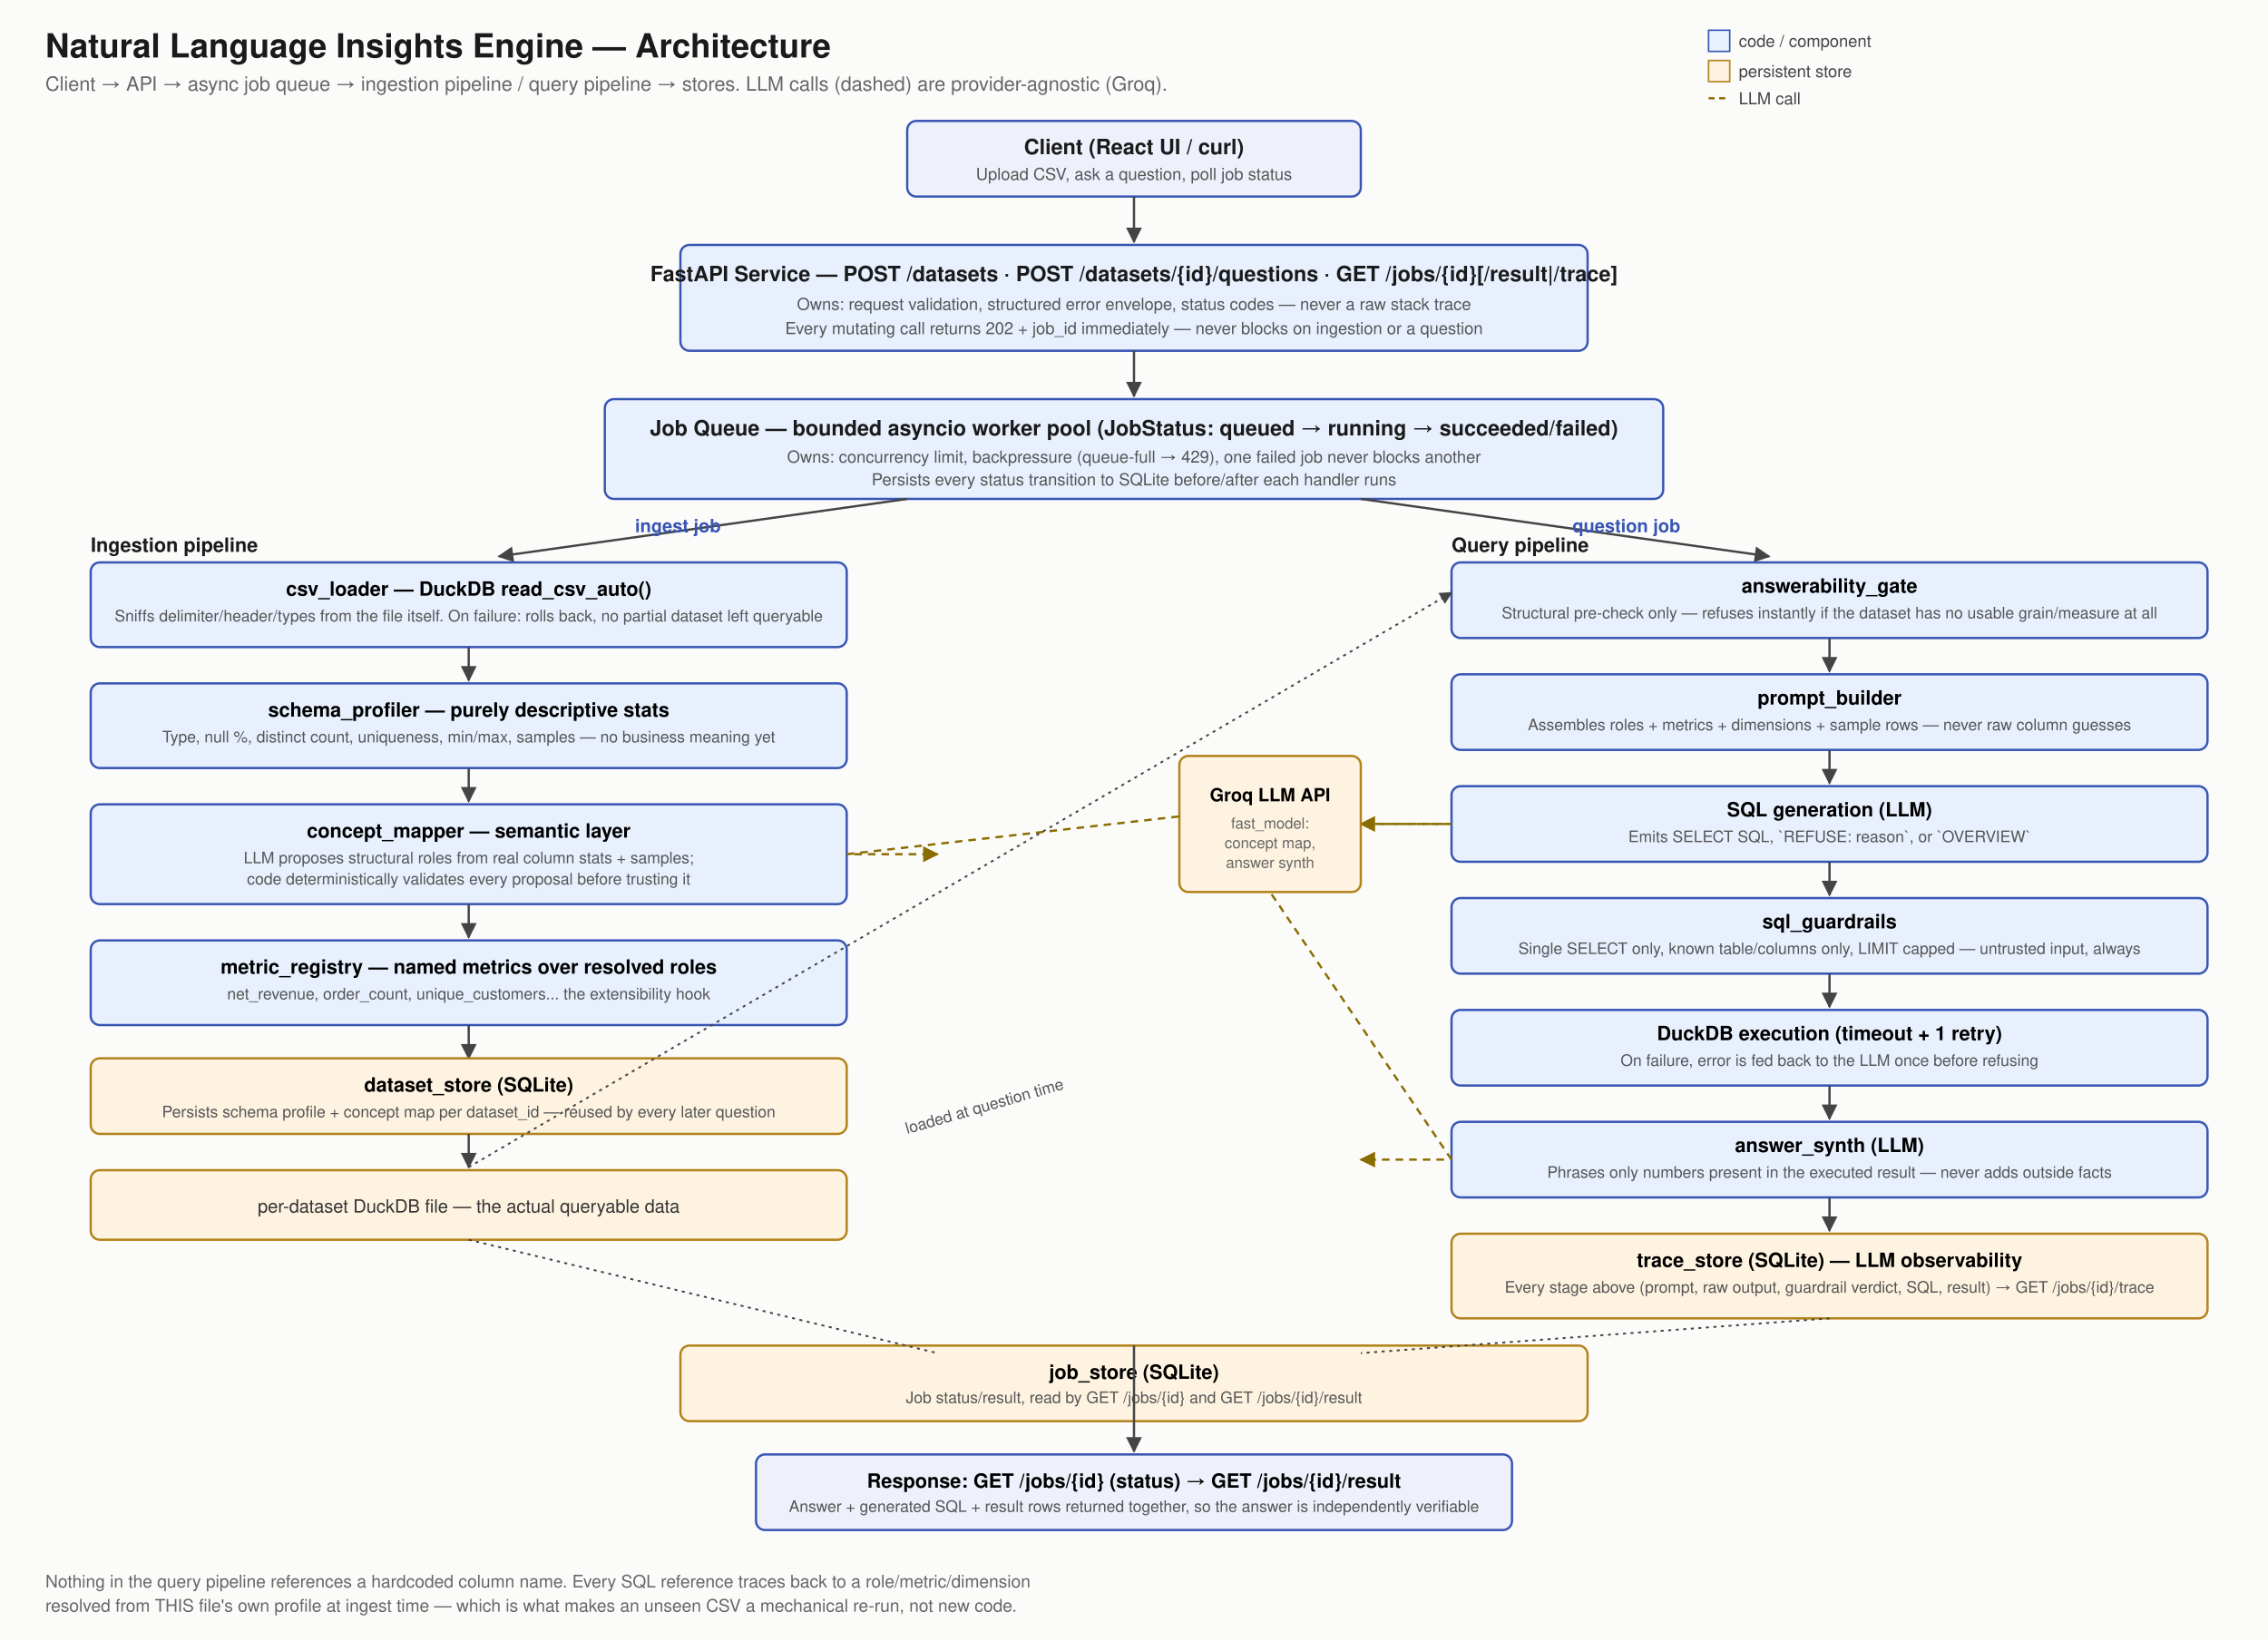
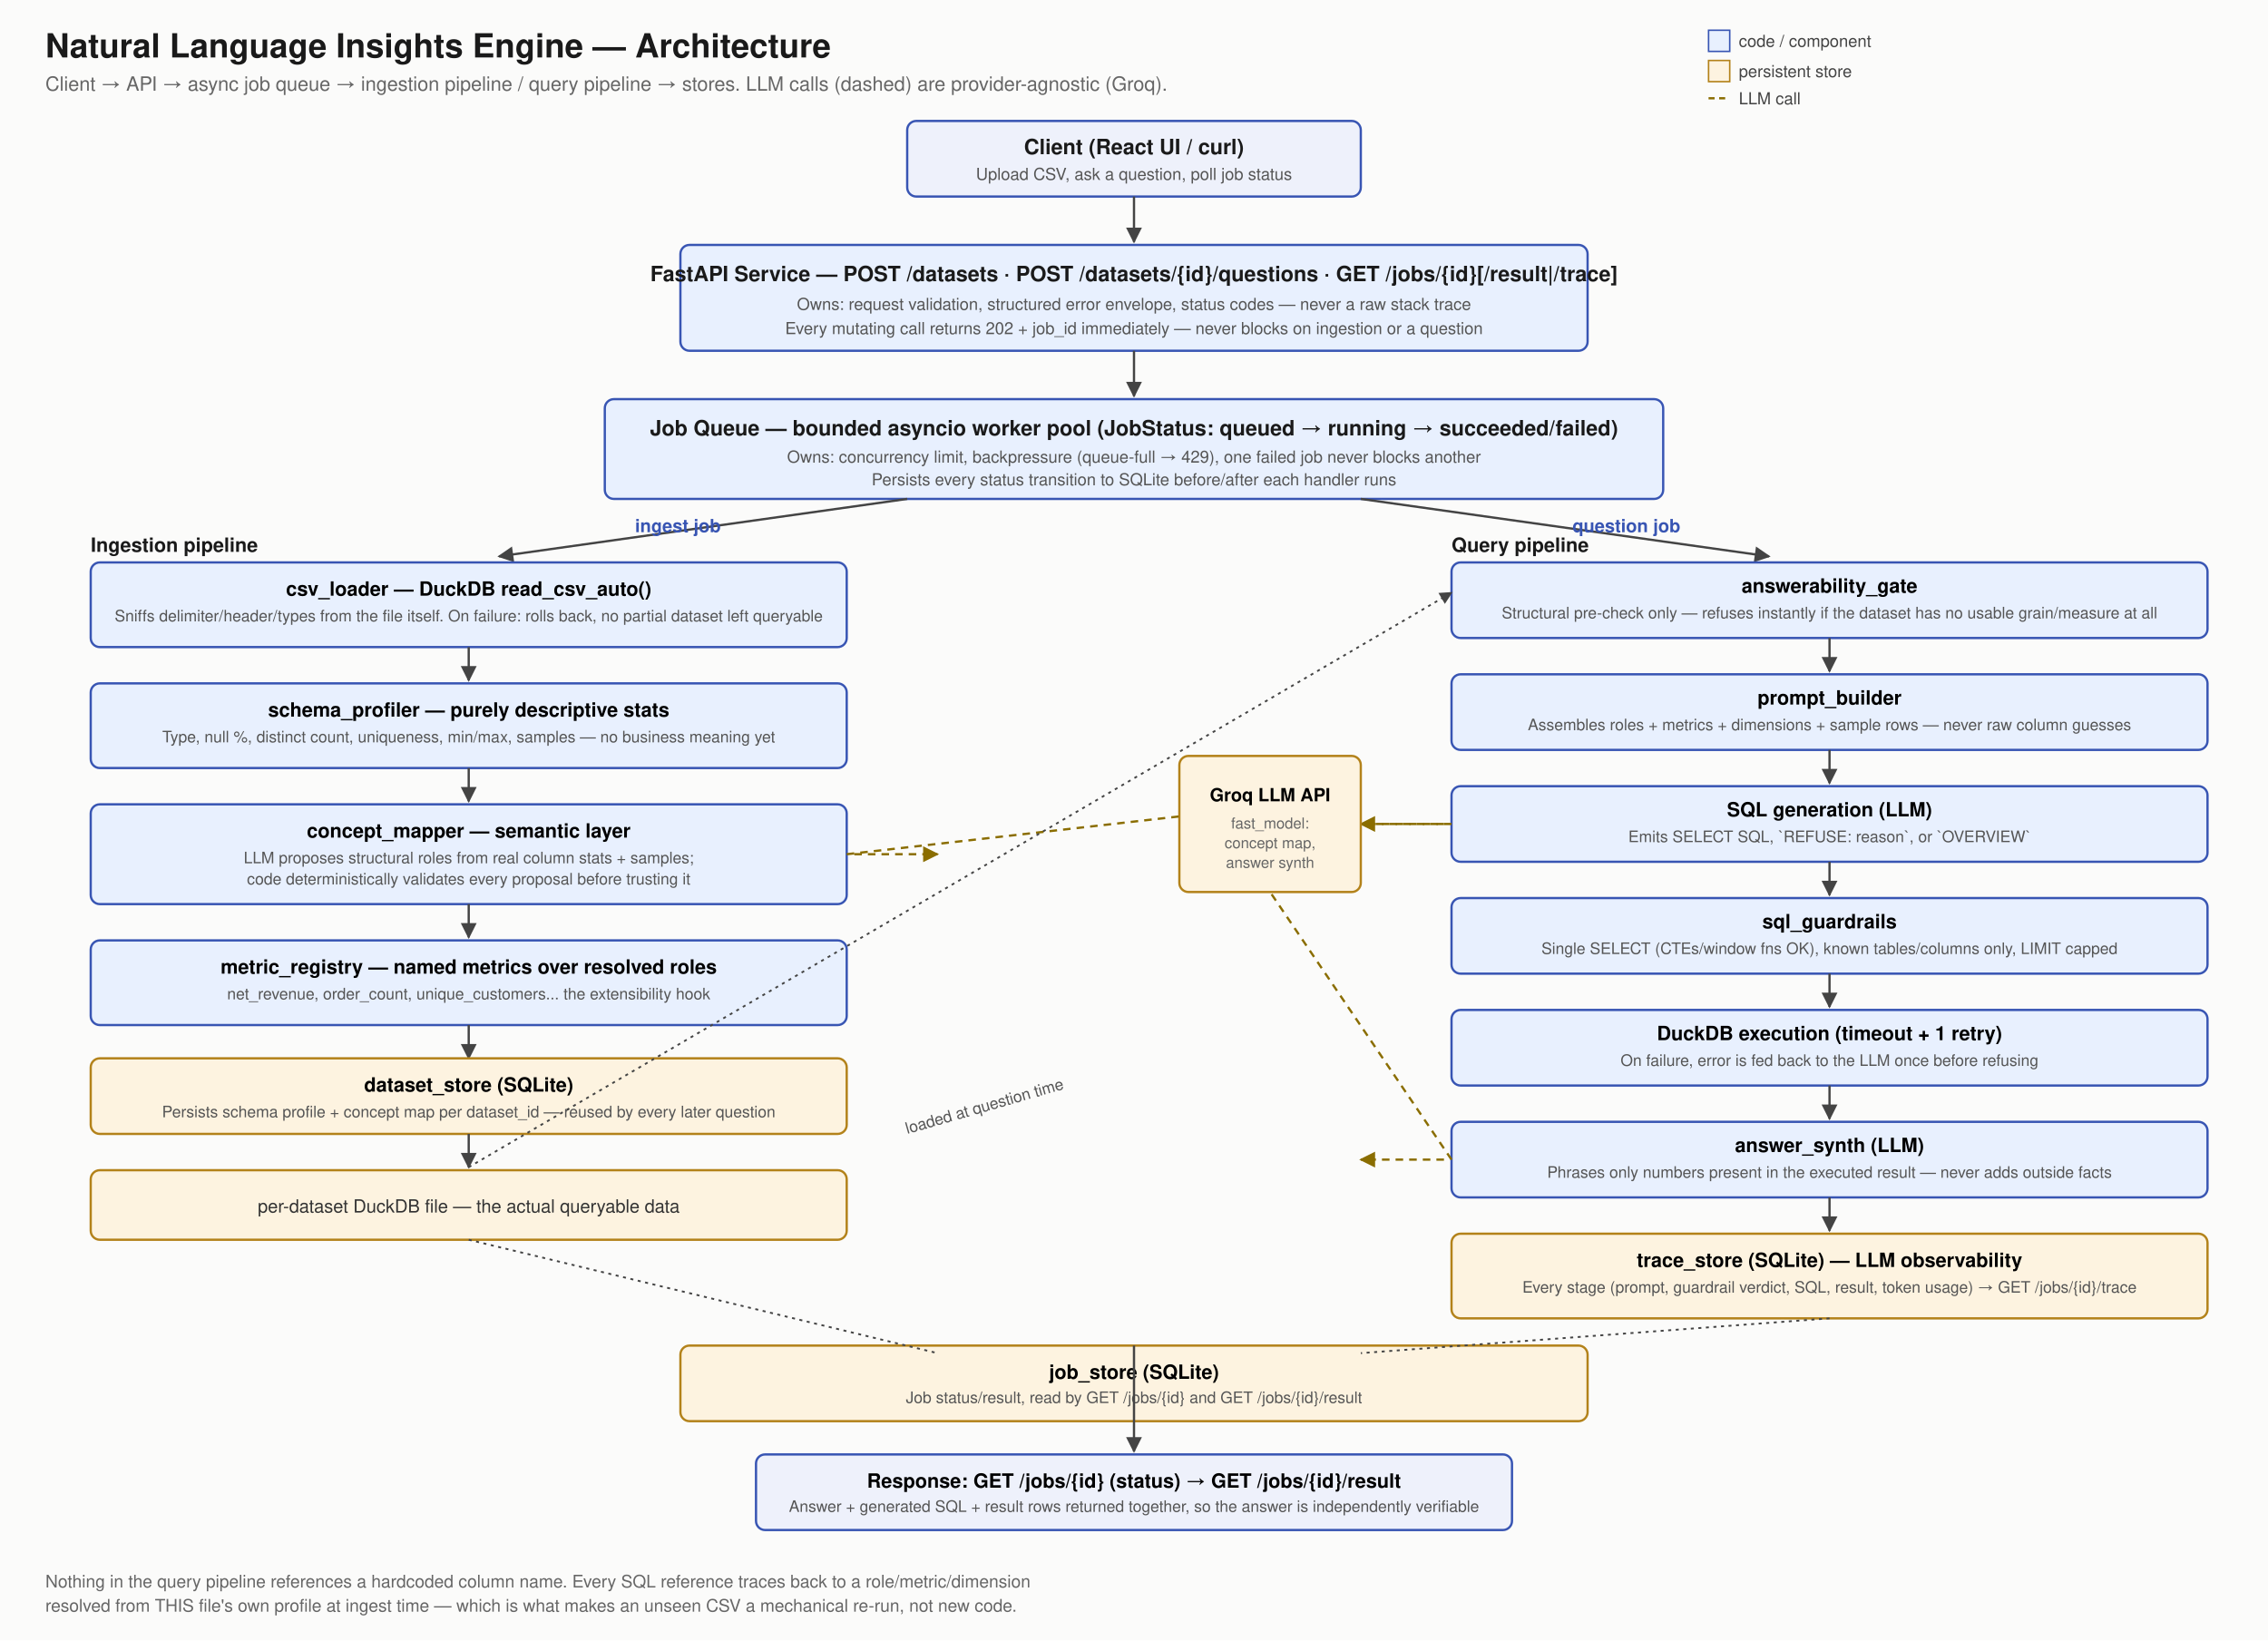
<svg xmlns="http://www.w3.org/2000/svg" viewBox="0 0 1500 1085" font-family="Helvetica, Arial, sans-serif">
  <defs>
    <marker id="arrow" viewBox="0 0 10 10" refX="9" refY="5" markerWidth="7" markerHeight="7" orient="auto-start-reverse">
      <path d="M0,0 L10,5 L0,10 z" fill="#444" />
    </marker>
    <marker id="arrowDashed" viewBox="0 0 10 10" refX="9" refY="5" markerWidth="7" markerHeight="7" orient="auto-start-reverse">
      <path d="M0,0 L10,5 L0,10 z" fill="#8a6d00" />
    </marker>
  </defs>
  <rect width="1500" height="1085" fill="#fbfbfa" />
  <text x="30" y="38" font-size="22" font-weight="700" fill="#1a1a1a">Natural Language Insights Engine — Architecture</text>
  <text x="30" y="60" font-size="13" fill="#666">Client → API → async job queue → ingestion pipeline / query pipeline → stores. LLM calls (dashed) are provider-agnostic (Groq).</text>
  <g font-size="11" fill="#444">
    <rect x="1130" y="20" width="14" height="14" fill="#e8f0fe" stroke="#3855b3" />
    <text x="1150" y="31">code / component</text>
    <rect x="1130" y="40" width="14" height="14" fill="#fdf3e0" stroke="#b3821a" />
    <text x="1150" y="51">persistent store</text>
    <line x1="1130" y1="65" x2="1144" y2="65" stroke="#8a6d00" stroke-width="1.5" stroke-dasharray="4,3" />
    <text x="1150" y="69">LLM call</text>
  </g>
  <rect x="600" y="80" width="300" height="50" rx="6" fill="#eef1fb" stroke="#3855b3" stroke-width="1.5" />
  <text x="750" y="102" text-align="middle" font-size="14" font-weight="600" text-anchor="middle" fill="#1a1a1a">Client (React UI / curl)</text>
  <text x="750" y="119" font-size="11" text-anchor="middle" fill="#555">Upload CSV, ask a question, poll job status</text>
  <line x1="750" y1="130" x2="750" y2="160" stroke="#444" stroke-width="1.5" marker-end="url(#arrow)" />
  <rect x="450" y="162" width="600" height="70" rx="6" fill="#e8f0fe" stroke="#3855b3" stroke-width="1.5" />
  <text x="750" y="186" font-size="14" font-weight="600" text-anchor="middle" fill="#1a1a1a">FastAPI Service — POST /datasets · POST /datasets/{id}/questions · GET /jobs/{id}[/result|/trace]</text>
  <text x="750" y="205" font-size="11" text-anchor="middle" fill="#555">Owns: request validation, structured error envelope, status codes — never a raw stack trace</text>
  <text x="750" y="221" font-size="11" text-anchor="middle" fill="#555">Every mutating call returns 202 + job_id immediately — never blocks on ingestion or a question</text>
  <line x1="750" y1="232" x2="750" y2="262" stroke="#444" stroke-width="1.5" marker-end="url(#arrow)" />
  <rect x="400" y="264" width="700" height="66" rx="6" fill="#e8f0fe" stroke="#3855b3" stroke-width="1.5" />
  <text x="750" y="288" font-size="14" font-weight="600" text-anchor="middle" fill="#1a1a1a">Job Queue — bounded asyncio worker pool (JobStatus: queued → running → succeeded/failed)</text>
  <text x="750" y="306" font-size="11" text-anchor="middle" fill="#555">Owns: concurrency limit, backpressure (queue-full → 429), one failed job never blocks another</text>
  <text x="750" y="321" font-size="11" text-anchor="middle" fill="#555">Persists every status transition to SQLite before/after each handler runs</text>
  <line x1="600" y1="330" x2="330" y2="368" stroke="#444" stroke-width="1.5" marker-end="url(#arrow)" />
  <line x1="900" y1="330" x2="1170" y2="368" stroke="#444" stroke-width="1.5" marker-end="url(#arrow)" />
  <text x="420" y="352" font-size="12" font-weight="600" fill="#3855b3">ingest job</text>
  <text x="1040" y="352" font-size="12" font-weight="600" fill="#3855b3">question job</text>
  <text x="60" y="365" font-size="13" font-weight="700" fill="#1a1a1a">Ingestion pipeline</text>
  <rect x="60" y="372" width="500" height="56" rx="6" fill="#e8f0fe" stroke="#3855b3" stroke-width="1.5" />
  <text x="310" y="394" font-size="13" font-weight="600" text-anchor="middle">csv_loader — DuckDB read_csv_auto()</text>
  <text x="310" y="411" font-size="10.5" text-anchor="middle" fill="#555">Sniffs delimiter/header/types from the file itself. On failure: rolls back, no partial dataset left queryable</text>
  <line x1="310" y1="428" x2="310" y2="450" stroke="#444" stroke-width="1.5" marker-end="url(#arrow)" />
  <rect x="60" y="452" width="500" height="56" rx="6" fill="#e8f0fe" stroke="#3855b3" stroke-width="1.5" />
  <text x="310" y="474" font-size="13" font-weight="600" text-anchor="middle">schema_profiler — purely descriptive stats</text>
  <text x="310" y="491" font-size="10.5" text-anchor="middle" fill="#555">Type, null %, distinct count, uniqueness, min/max, samples — no business meaning yet</text>
  <line x1="310" y1="508" x2="310" y2="530" stroke="#444" stroke-width="1.5" marker-end="url(#arrow)" />
  <rect x="60" y="532" width="500" height="66" rx="6" fill="#e8f0fe" stroke="#3855b3" stroke-width="1.5" />
  <text x="310" y="554" font-size="13" font-weight="600" text-anchor="middle">concept_mapper — semantic layer</text>
  <text x="310" y="571" font-size="10.5" text-anchor="middle" fill="#555">LLM proposes structural roles from real column stats + samples;</text>
  <text x="310" y="585" font-size="10.5" text-anchor="middle" fill="#555">code deterministically validates every proposal before trusting it</text>
  <line x1="565" y1="565" x2="620" y2="565" stroke="#8a6d00" stroke-width="1.5" stroke-dasharray="5,4" marker-end="url(#arrowDashed)" />
  <line x1="310" y1="598" x2="310" y2="620" stroke="#444" stroke-width="1.5" marker-end="url(#arrow)" />
  <rect x="60" y="622" width="500" height="56" rx="6" fill="#e8f0fe" stroke="#3855b3" stroke-width="1.5" />
  <text x="310" y="644" font-size="13" font-weight="600" text-anchor="middle">metric_registry — named metrics over resolved roles</text>
  <text x="310" y="661" font-size="10.5" text-anchor="middle" fill="#555">net_revenue, order_count, unique_customers... the extensibility hook</text>
  <line x1="310" y1="678" x2="310" y2="700" stroke="#444" stroke-width="1.5" marker-end="url(#arrow)" />
  <text x="960" y="365" font-size="13" font-weight="700" fill="#1a1a1a">Query pipeline</text>
  <rect x="960" y="372" width="500" height="50" rx="6" fill="#e8f0fe" stroke="#3855b3" stroke-width="1.5" />
  <text x="1210" y="392" font-size="13" font-weight="600" text-anchor="middle">answerability_gate</text>
  <text x="1210" y="409" font-size="10.5" text-anchor="middle" fill="#555">Structural pre-check only — refuses instantly if the dataset has no usable grain/measure at all</text>
  <line x1="1210" y1="422" x2="1210" y2="444" stroke="#444" stroke-width="1.5" marker-end="url(#arrow)" />
  <rect x="960" y="446" width="500" height="50" rx="6" fill="#e8f0fe" stroke="#3855b3" stroke-width="1.5" />
  <text x="1210" y="466" font-size="13" font-weight="600" text-anchor="middle">prompt_builder</text>
  <text x="1210" y="483" font-size="10.5" text-anchor="middle" fill="#555">Assembles roles + metrics + dimensions + sample rows — never raw column guesses</text>
  <line x1="1210" y1="496" x2="1210" y2="518" stroke="#444" stroke-width="1.5" marker-end="url(#arrow)" />
  <rect x="960" y="520" width="500" height="50" rx="6" fill="#e8f0fe" stroke="#3855b3" stroke-width="1.5" />
  <text x="1210" y="540" font-size="13" font-weight="600" text-anchor="middle">SQL generation (LLM)</text>
  <text x="1210" y="557" font-size="10.5" text-anchor="middle" fill="#555">Emits SELECT SQL, `REFUSE: reason`, or `OVERVIEW`</text>
  <line x1="955" y1="545" x2="900" y2="545" stroke="#8a6d00" stroke-width="1.5" stroke-dasharray="5,4" marker-end="url(#arrowDashed)" />
  <line x1="1210" y1="570" x2="1210" y2="592" stroke="#444" stroke-width="1.5" marker-end="url(#arrow)" />
  <rect x="960" y="594" width="500" height="50" rx="6" fill="#e8f0fe" stroke="#3855b3" stroke-width="1.5" />
  <text x="1210" y="614" font-size="13" font-weight="600" text-anchor="middle">sql_guardrails</text>
-   <text x="1210" y="631" font-size="10.5" text-anchor="middle" fill="#555">Single SELECT only, known table/columns only, LIMIT capped — untrusted input, always</text>
+   <text x="1210" y="631" font-size="10.5" text-anchor="middle" fill="#555">Single SELECT (CTEs/window fns OK), known tables/columns only, LIMIT capped</text>
  <line x1="1210" y1="644" x2="1210" y2="666" stroke="#444" stroke-width="1.5" marker-end="url(#arrow)" />
  <rect x="960" y="668" width="500" height="50" rx="6" fill="#e8f0fe" stroke="#3855b3" stroke-width="1.5" />
  <text x="1210" y="688" font-size="13" font-weight="600" text-anchor="middle">DuckDB execution (timeout + 1 retry)</text>
  <text x="1210" y="705" font-size="10.5" text-anchor="middle" fill="#555">On failure, error is fed back to the LLM once before refusing</text>
  <line x1="1210" y1="718" x2="1210" y2="740" stroke="#444" stroke-width="1.5" marker-end="url(#arrow)" />
  <rect x="960" y="742" width="500" height="50" rx="6" fill="#e8f0fe" stroke="#3855b3" stroke-width="1.5" />
  <text x="1210" y="762" font-size="13" font-weight="600" text-anchor="middle">answer_synth (LLM)</text>
  <text x="1210" y="779" font-size="10.5" text-anchor="middle" fill="#555">Phrases only numbers present in the executed result — never adds outside facts</text>
  <line x1="955" y1="767" x2="900" y2="767" stroke="#8a6d00" stroke-width="1.5" stroke-dasharray="5,4" marker-end="url(#arrowDashed)" />
  <rect x="780" y="500" width="120" height="90" rx="6" fill="#fdf3e0" stroke="#b3821a" stroke-width="1.5" />
  <text x="840" y="530" font-size="12" font-weight="600" text-anchor="middle">Groq LLM API</text>
  <text x="840" y="548" font-size="10" text-anchor="middle" fill="#666">fast_model:</text>
  <text x="840" y="561" font-size="10" text-anchor="middle" fill="#666">concept map,</text>
  <text x="840" y="574" font-size="10" text-anchor="middle" fill="#666">answer synth</text>
  <line x1="840" y1="500" x2="840" y2="598" stroke="none" />
  <line x1="560" y1="565" x2="780" y2="540" stroke="#8a6d00" stroke-width="1.5" stroke-dasharray="5,4" />
  <line x1="960" y1="545" x2="900" y2="545" stroke="#8a6d00" stroke-width="1.5" stroke-dasharray="5,4" />
  <line x1="960" y1="767" x2="840" y2="590" stroke="#8a6d00" stroke-width="1.5" stroke-dasharray="5,4" />
  <line x1="1210" y1="792" x2="1210" y2="814" stroke="#444" stroke-width="1.5" marker-end="url(#arrow)" />
  <rect x="60" y="700" width="500" height="50" rx="6" fill="#fdf3e0" stroke="#b3821a" stroke-width="1.5" />
  <text x="310" y="722" font-size="13" font-weight="600" text-anchor="middle">dataset_store (SQLite)</text>
  <text x="310" y="739" font-size="10.5" text-anchor="middle" fill="#555">Persists schema profile + concept map per dataset_id — reused by every later question</text>
  <line x1="310" y1="750" x2="310" y2="772" stroke="#444" stroke-width="1.5" marker-end="url(#arrow)" />
  <line x1="310" y1="772" x2="960" y2="392" stroke="#444" stroke-width="1.2" stroke-dasharray="2,3" marker-end="url(#arrow)" />
  <text x="600" y="750" font-size="10.5" fill="#555" transform="rotate(-16 600 750)">loaded at question time</text>
  <rect x="60" y="774" width="500" height="46" rx="6" fill="#fdf3e0" stroke="#b3821a" stroke-width="1.5" />
  <text x="310" y="802" font-size="12" text-anchor="middle" fill="#333">per-dataset DuckDB file — the actual queryable data</text>
  <rect x="960" y="816" width="500" height="56" rx="6" fill="#fdf3e0" stroke="#b3821a" stroke-width="1.5" />
  <text x="1210" y="838" font-size="13" font-weight="600" text-anchor="middle">trace_store (SQLite) — LLM observability</text>
-   <text x="1210" y="855" font-size="10.5" text-anchor="middle" fill="#555">Every stage above (prompt, raw output, guardrail verdict, SQL, result) → GET /jobs/{id}/trace</text>
+   <text x="1210" y="855" font-size="10.5" text-anchor="middle" fill="#555">Every stage (prompt, guardrail verdict, SQL, result, token usage) → GET /jobs/{id}/trace</text>
  <rect x="450" y="890" width="600" height="50" rx="6" fill="#fdf3e0" stroke="#b3821a" stroke-width="1.5" />
  <text x="750" y="912" font-size="13" font-weight="600" text-anchor="middle">job_store (SQLite)</text>
  <text x="750" y="928" font-size="10.5" text-anchor="middle" fill="#555">Job status/result, read by GET /jobs/{id} and GET /jobs/{id}/result</text>
  <line x1="310" y1="820" x2="620" y2="895" stroke="#444" stroke-width="1.2" stroke-dasharray="2,3" />
  <line x1="1210" y1="872" x2="900" y2="895" stroke="#444" stroke-width="1.2" stroke-dasharray="2,3" />
  <line x1="750" y1="890" x2="750" y2="960" stroke="#444" stroke-width="1.5" marker-end="url(#arrow)" />
  <rect x="500" y="962" width="500" height="50" rx="6" fill="#eef1fb" stroke="#3855b3" stroke-width="1.5" />
  <text x="750" y="984" font-size="13" font-weight="600" text-anchor="middle">Response: GET /jobs/{id} (status) → GET /jobs/{id}/result</text>
  <text x="750" y="1000" font-size="10.5" text-anchor="middle" fill="#555">Answer + generated SQL + result rows returned together, so the answer is independently verifiable</text>
  <text x="30" y="1050" font-size="11.5" fill="#666">Nothing in the query pipeline references a hardcoded column name. Every SQL reference traces back to a role/metric/dimension</text>
  <text x="30" y="1066" font-size="11.5" fill="#666">resolved from THIS file's own profile at ingest time — which is what makes an unseen CSV a mechanical re-run, not new code.</text>
</svg>
